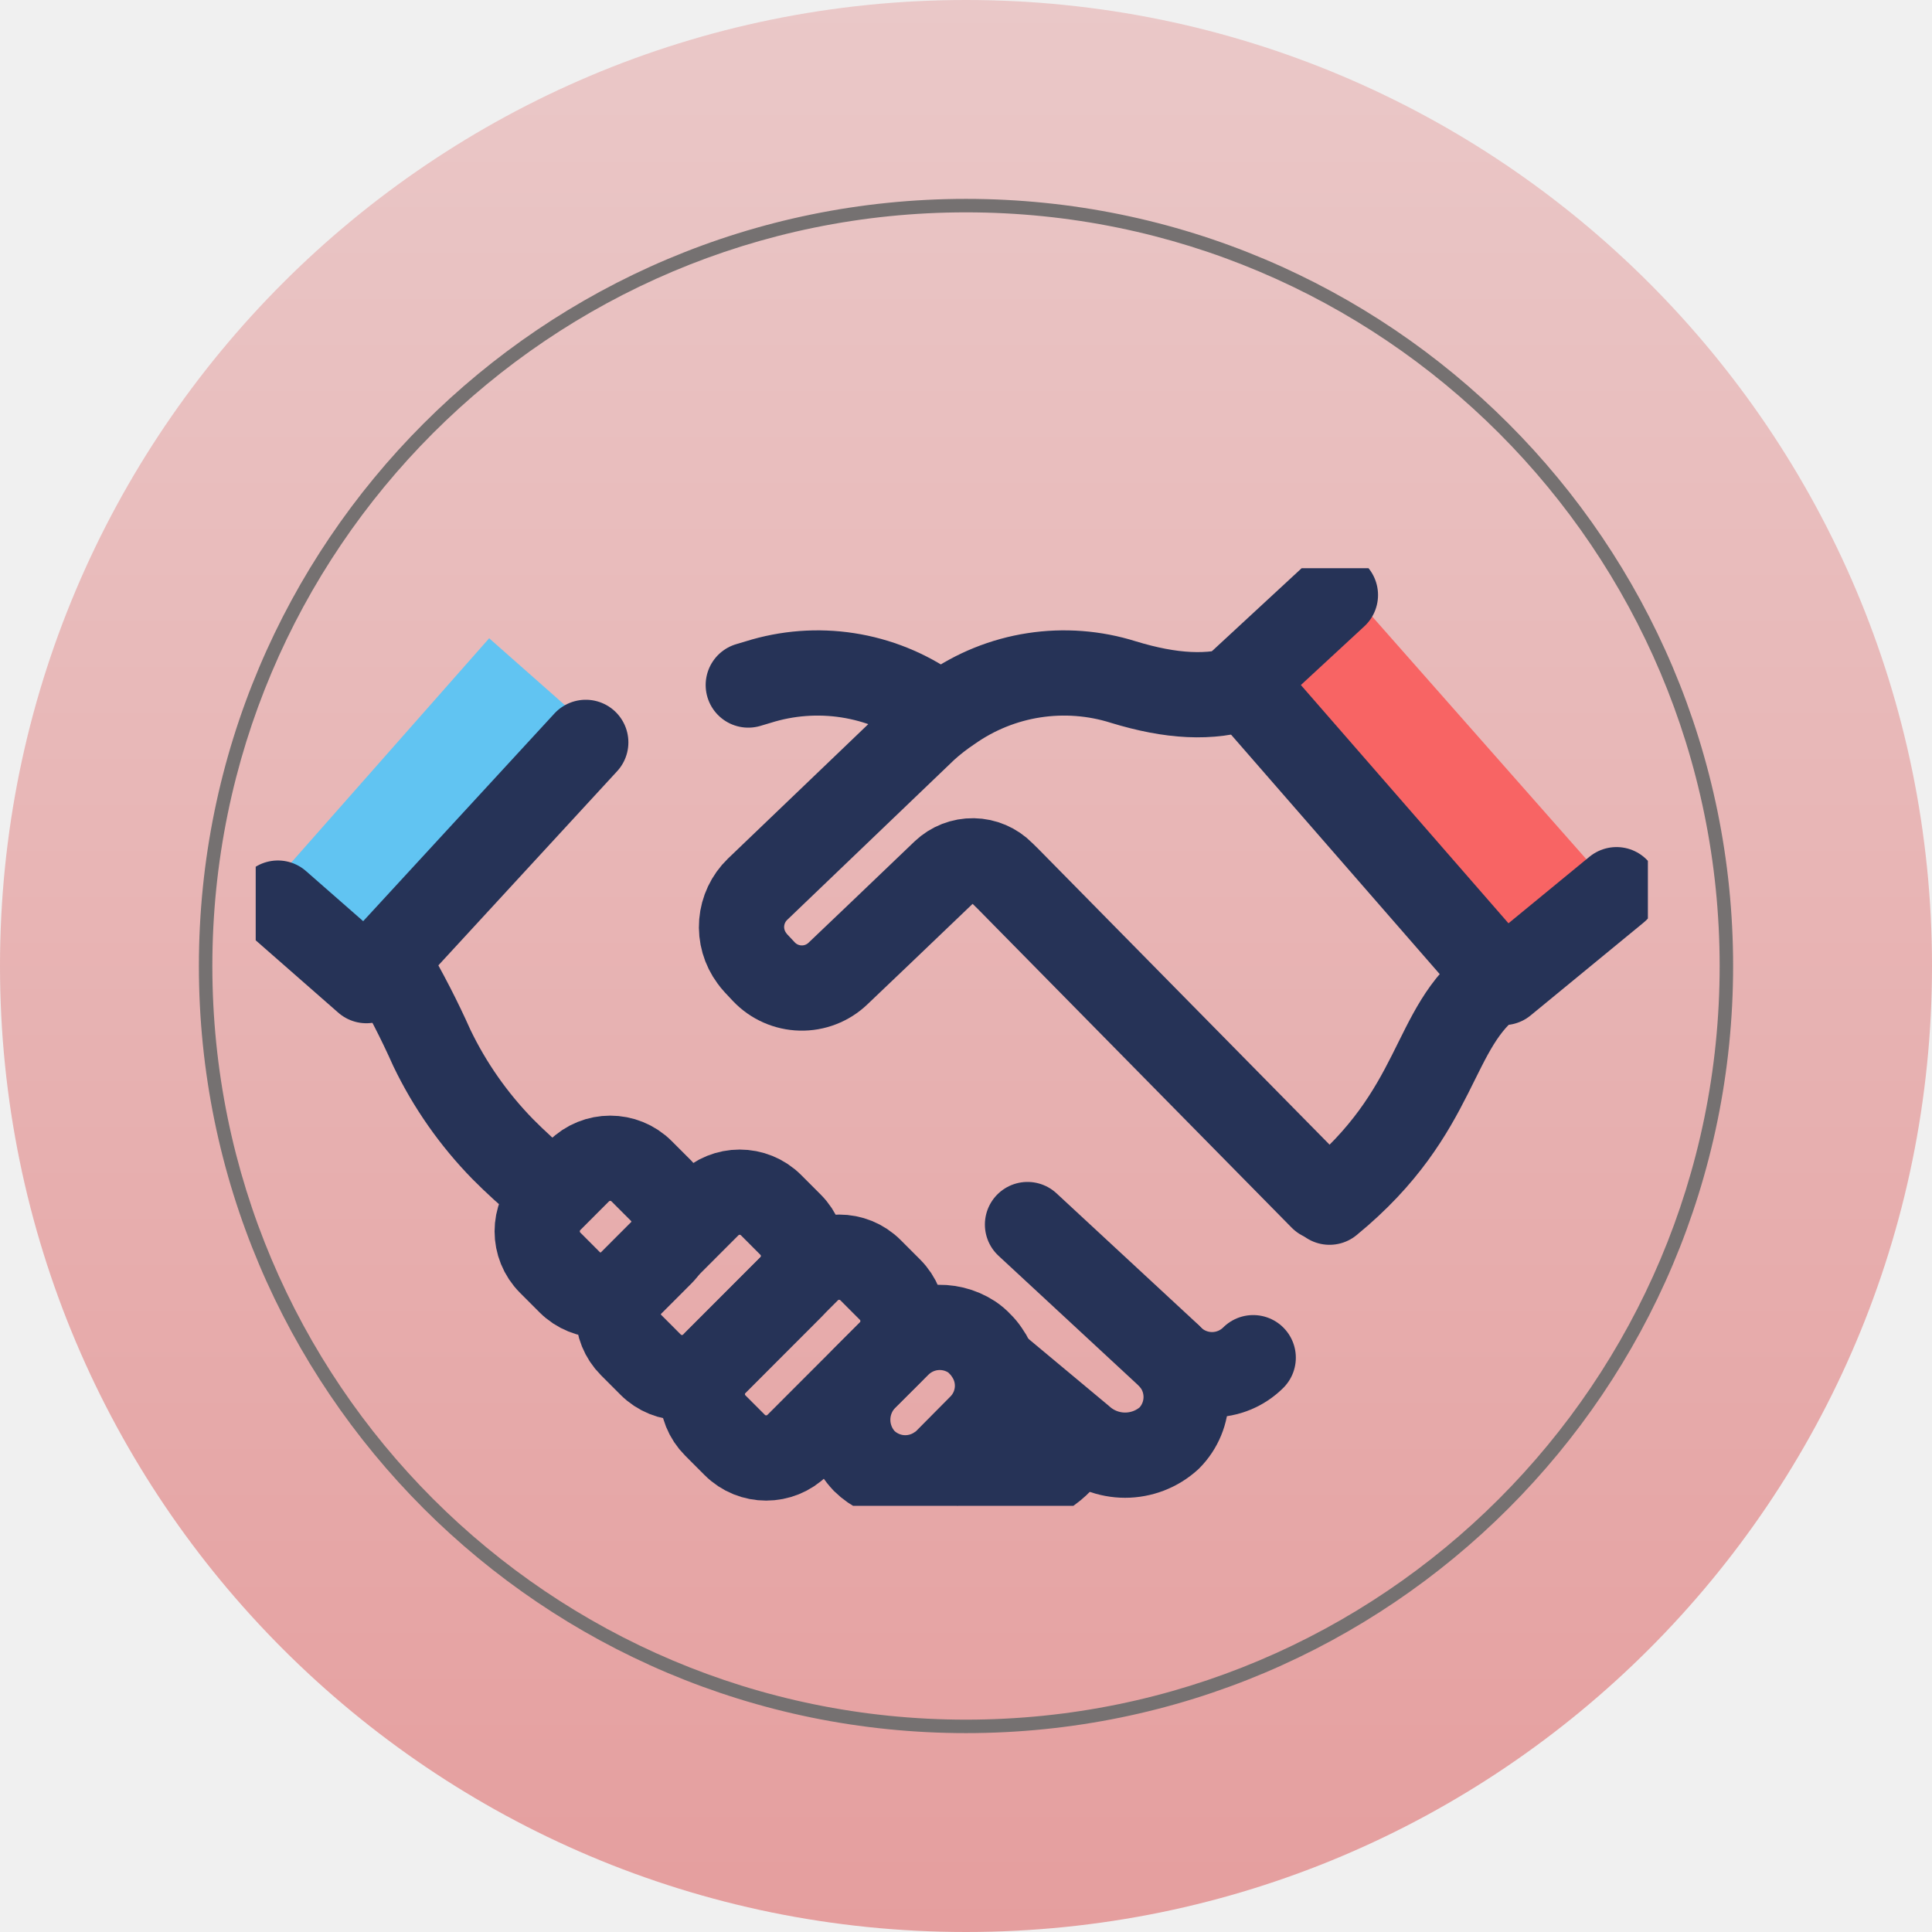
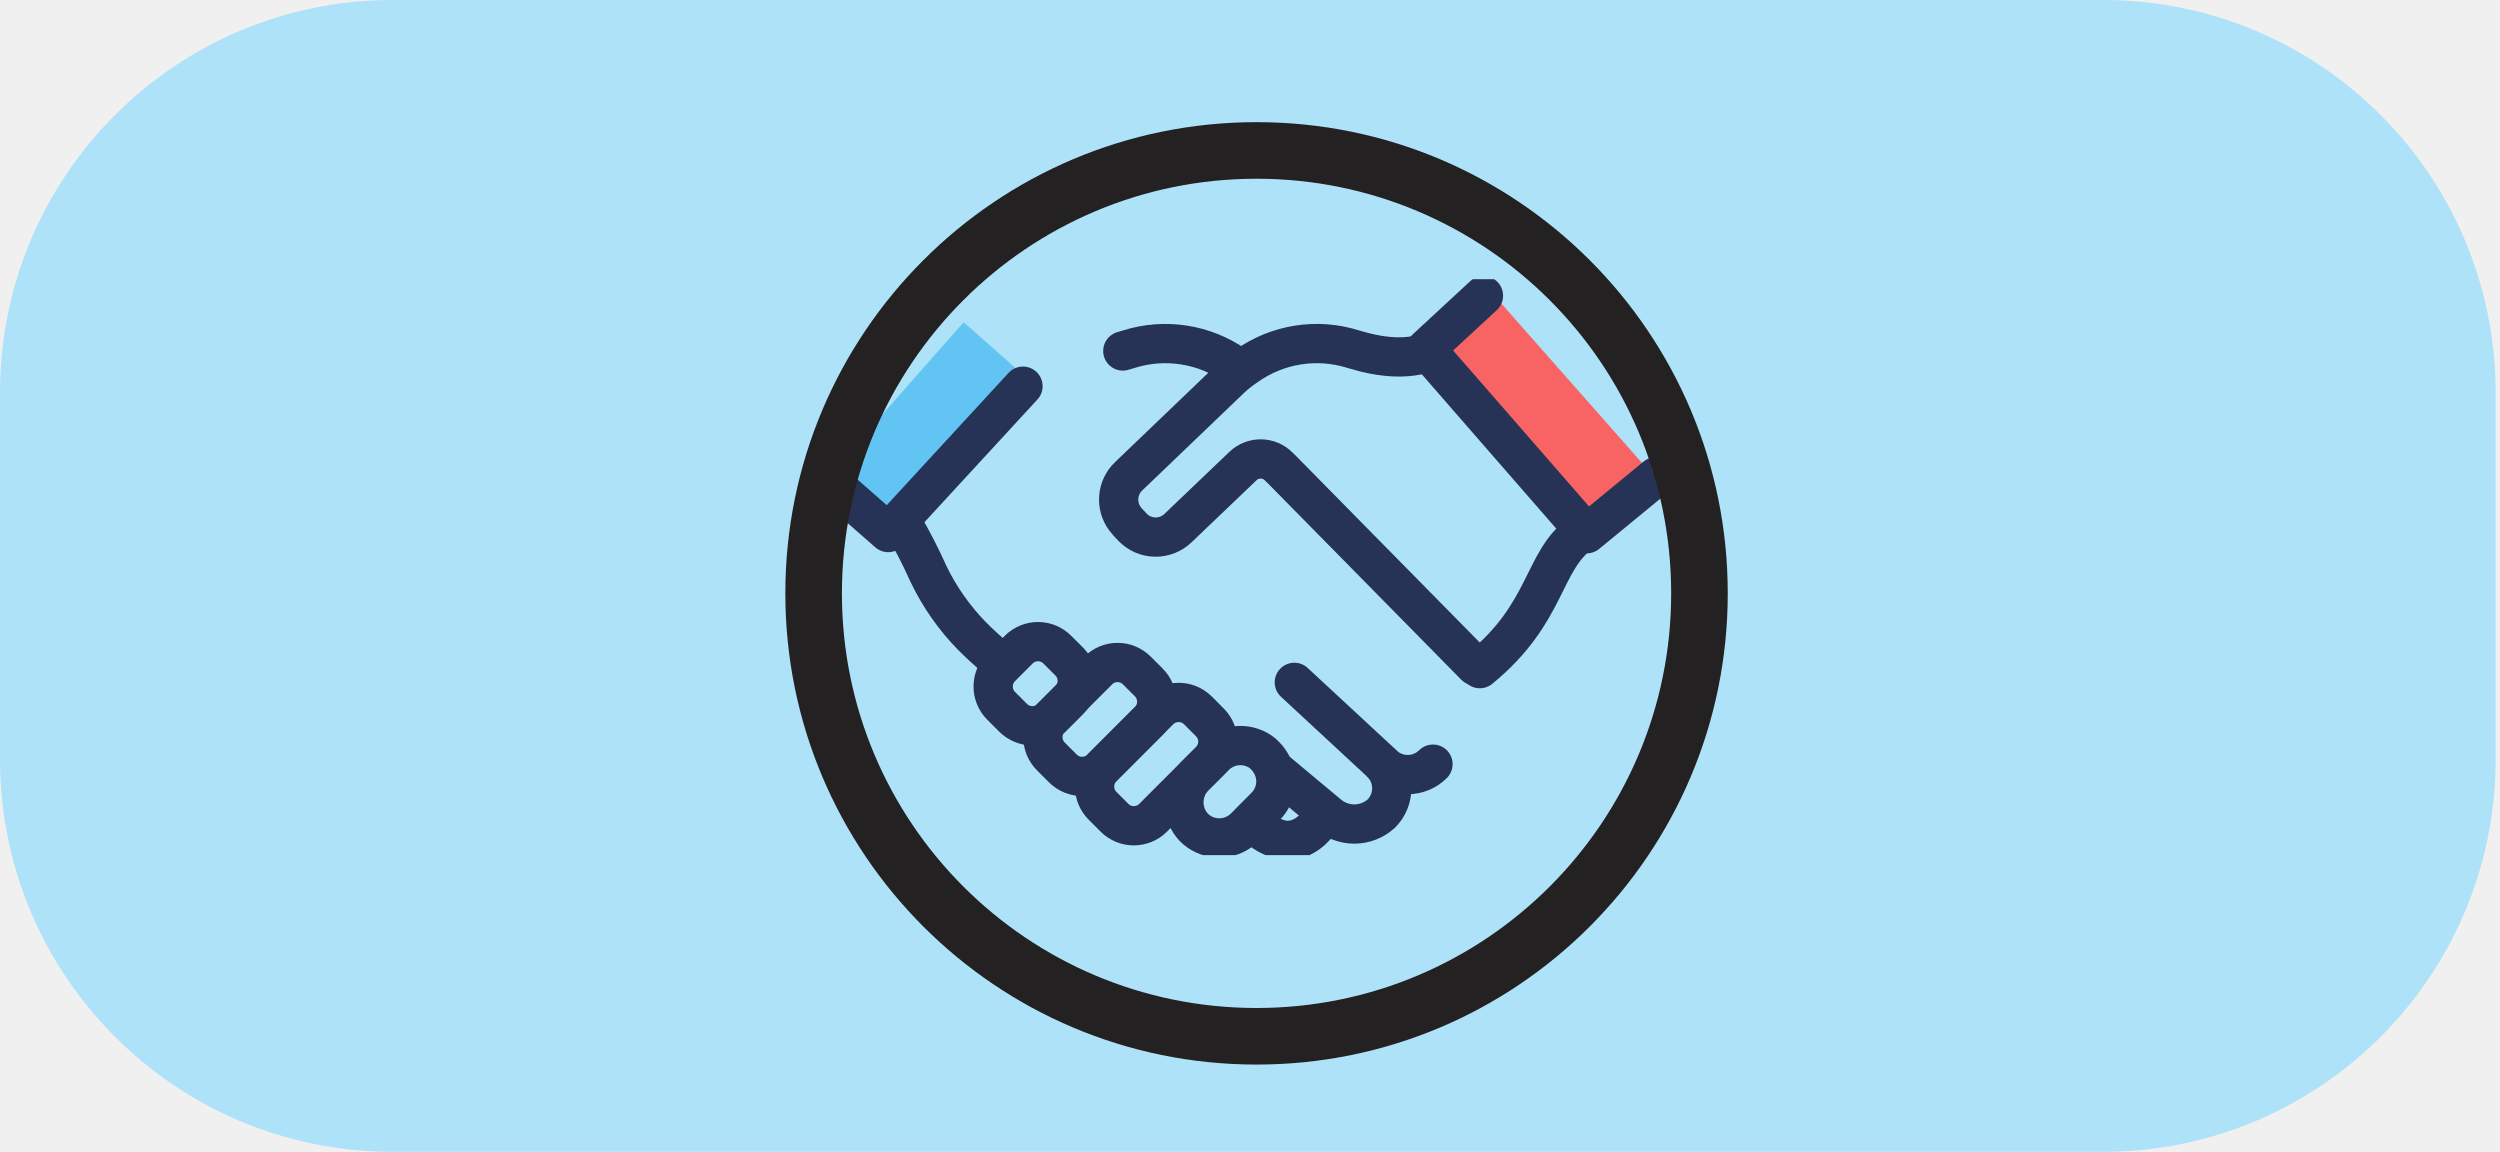
- <svg xmlns="http://www.w3.org/2000/svg" width="68" height="68" viewBox="0 0 68 68" fill="none">
-   <circle cx="34" cy="34" r="34" fill="url(#paint0_linear_216_3)" />
-   <g clip-path="url(#clip0_216_3)">
-     <path d="M47.684 21.005L44.336 23.963L53.372 34.205L56.721 31.247L47.684 21.005Z" fill="#F86464" />
-     <path d="M9.471 31.243L12.819 34.201L20.565 25.422L17.217 22.465L9.471 31.243Z" fill="#61C4F2" />
-     <path d="M34.314 50.407L34.375 50.346C34.353 50.365 34.333 50.386 34.314 50.407Z" fill="#FABF62" />
-     <path d="M52.618 34.515C50.338 36.151 50.733 39.088 46.795 42.313" stroke="#263357" stroke-width="3" stroke-linecap="round" stroke-linejoin="round" />
-     <path d="M24.928 42.419L22.216 45.133C21.606 45.744 21.606 46.735 22.216 47.346L22.899 48.03C23.51 48.641 24.501 48.641 25.112 48.03L27.823 45.316C28.434 44.705 28.434 43.714 27.823 43.103L27.14 42.419C26.53 41.808 25.539 41.808 24.928 42.419Z" stroke="#263357" stroke-width="3" stroke-linecap="round" stroke-linejoin="round" />
-     <path d="M20.372 41.225L19.366 42.232C18.755 42.843 18.755 43.834 19.366 44.445L20.049 45.129C20.66 45.74 21.651 45.74 22.261 45.129L23.267 44.122C23.878 43.511 23.878 42.52 23.267 41.908L22.584 41.225C21.974 40.614 20.983 40.614 20.372 41.225Z" stroke="#263357" stroke-width="3" stroke-linecap="round" stroke-linejoin="round" />
-     <path d="M34.516 50.209L33.315 51.421C33.227 51.51 33.129 51.589 33.023 51.656C32.629 51.925 32.153 52.049 31.678 52.006C31.203 51.963 30.757 51.756 30.417 51.421C30.045 51.03 29.838 50.511 29.838 49.971C29.838 49.431 30.045 48.912 30.417 48.521L31.623 47.319C31.958 46.987 32.396 46.779 32.865 46.731C33.334 46.683 33.806 46.797 34.201 47.055C34.308 47.127 34.406 47.211 34.493 47.305C34.581 47.391 34.66 47.486 34.728 47.588C35.008 47.98 35.141 48.458 35.102 48.937C35.063 49.417 34.856 49.868 34.516 50.209Z" stroke="#263357" stroke-width="3" stroke-linecap="round" stroke-linejoin="round" />
-     <path d="M28.429 44.707L25.177 47.961C24.567 48.572 24.567 49.563 25.177 50.174L25.86 50.858C26.471 51.469 27.462 51.469 28.073 50.858L31.324 47.604C31.935 46.993 31.935 46.002 31.324 45.391L30.641 44.707C30.03 44.096 29.04 44.096 28.429 44.707Z" stroke="#263357" stroke-width="3" stroke-linecap="round" stroke-linejoin="round" />
-     <path d="M56.896 31.314L52.92 34.581L43.699 23.998L47.002 20.943" stroke="#263357" stroke-width="3" stroke-linecap="round" stroke-linejoin="round" />
-     <path d="M19.11 41.733C18.616 41.329 18.145 40.899 17.696 40.446C16.675 39.402 15.831 38.198 15.199 36.882C14.758 35.894 14.262 34.931 13.715 33.997C13.691 33.942 13.659 33.891 13.621 33.846" stroke="#263357" stroke-width="3" stroke-linecap="round" stroke-linejoin="round" />
-     <path d="M32.773 24.95C31.899 24.336 30.895 23.932 29.839 23.768C28.784 23.605 27.705 23.687 26.686 24.007L26.337 24.111" stroke="#263357" stroke-width="3" stroke-linecap="round" stroke-linejoin="round" />
-     <path d="M44.109 47.786C43.724 48.169 43.203 48.384 42.66 48.384C42.117 48.384 41.596 48.169 41.212 47.786" stroke="#263357" stroke-width="3" stroke-linecap="round" stroke-linejoin="round" />
-     <path d="M36.165 43.1L41.15 47.72C41.533 48.105 41.748 48.626 41.748 49.17C41.748 49.713 41.533 50.234 41.15 50.619C40.726 51.004 40.173 51.217 39.6 51.217C39.027 51.217 38.475 51.004 38.05 50.619L35.223 48.262" stroke="#263357" stroke-width="3" stroke-linecap="round" stroke-linejoin="round" />
-     <path d="M9.781 31.786L12.895 34.515L20.617 26.129" stroke="#263357" stroke-width="3" stroke-linecap="round" stroke-linejoin="round" />
-     <path d="M46.531 42.157L35.482 30.937L35.275 30.734C35.006 30.461 34.64 30.304 34.257 30.298C33.873 30.292 33.503 30.437 33.225 30.701C31.869 32.003 29.649 34.119 29.494 34.265C29.319 34.433 29.113 34.564 28.887 34.651C28.661 34.739 28.42 34.781 28.178 34.775C27.936 34.769 27.698 34.716 27.477 34.618C27.255 34.52 27.055 34.379 26.888 34.204L26.61 33.907C26.558 33.851 26.509 33.791 26.464 33.728C26.197 33.368 26.069 32.924 26.105 32.477C26.142 32.03 26.34 31.611 26.662 31.3L32.566 25.643C32.845 25.39 33.143 25.159 33.456 24.95C34.33 24.336 35.333 23.931 36.388 23.768C37.442 23.605 38.521 23.686 39.539 24.007C41.207 24.516 42.597 24.606 43.845 24.186" stroke="#263357" stroke-width="3" stroke-linecap="round" stroke-linejoin="round" />
-     <path d="M33.81 51.114C34.175 51.564 34.667 51.893 35.223 52.057C36.637 52.529 37.579 51.114 37.579 51.114" stroke="#263357" stroke-width="3" stroke-linecap="round" stroke-linejoin="round" />
+ <svg xmlns="http://www.w3.org/2000/svg" width="191" height="88" viewBox="0 0 191 88" fill="none">
+   <rect width="190.667" height="88" rx="30" fill="#AEE2F8" />
+   <g clip-path="url(#clip0_234_56)">
+     <path d="M114.245 22.673L109.781 26.617L121.83 40.273L126.294 36.329L114.245 22.673Z" fill="#F86464" />
+     <path d="M63.295 36.324L67.759 40.268L78.087 28.563L73.623 24.619L63.295 36.324Z" fill="#61C4F2" />
+     <path d="M96.418 61.875L96.499 61.794C96.471 61.82 96.444 61.847 96.418 61.875Z" fill="#FABF62" />
+     <path d="M120.824 40.687C117.784 42.868 118.311 46.784 113.06 51.084" stroke="#263357" stroke-width="3" stroke-linecap="round" stroke-linejoin="round" />
+     <path d="M83.904 51.226L80.289 54.844C79.474 55.659 79.474 56.98 80.289 57.795L81.199 58.706C82.014 59.521 83.334 59.521 84.149 58.706L87.765 55.088C88.579 54.273 88.579 52.952 87.765 52.137L86.854 51.226C86.04 50.411 84.719 50.411 83.904 51.226Z" stroke="#263357" stroke-width="3" stroke-linecap="round" stroke-linejoin="round" />
+     <path d="M77.83 49.633L76.488 50.976C75.674 51.791 75.674 53.112 76.488 53.927L77.399 54.838C78.213 55.653 79.534 55.653 80.349 54.838L81.69 53.496C82.504 52.681 82.504 51.359 81.69 50.544L80.779 49.633C79.965 48.818 78.644 48.818 77.83 49.633Z" stroke="#263357" stroke-width="3" stroke-linecap="round" stroke-linejoin="round" />
+     <path d="M96.689 61.612L95.087 63.228C94.969 63.346 94.838 63.452 94.697 63.542C94.171 63.9 93.537 64.065 92.904 64.008C92.27 63.95 91.676 63.675 91.223 63.228C90.727 62.706 90.451 62.014 90.451 61.295C90.451 60.575 90.727 59.883 91.223 59.362L92.831 57.759C93.277 57.316 93.862 57.039 94.487 56.974C95.113 56.91 95.741 57.063 96.268 57.407C96.41 57.502 96.541 57.614 96.657 57.74C96.775 57.854 96.88 57.981 96.971 58.117C97.344 58.639 97.521 59.277 97.469 59.916C97.417 60.556 97.141 61.157 96.689 61.612Z" stroke="#263357" stroke-width="3" stroke-linecap="round" stroke-linejoin="round" />
+     <path d="M88.572 54.276L84.237 58.614C83.422 59.429 83.422 60.751 84.237 61.566L85.147 62.477C85.962 63.292 87.282 63.292 88.097 62.477L92.432 58.139C93.247 57.324 93.247 56.003 92.432 55.188L91.522 54.276C90.707 53.462 89.387 53.462 88.572 54.276Z" stroke="#263357" stroke-width="3" stroke-linecap="round" stroke-linejoin="round" />
+     <path d="M126.528 36.419L121.226 40.775L108.932 26.664L113.336 22.59" stroke="#263357" stroke-width="3" stroke-linecap="round" stroke-linejoin="round" />
+     <path d="M76.146 50.31C75.489 49.772 74.86 49.199 74.262 48.594C72.9 47.203 71.775 45.598 70.932 43.842C70.343 42.525 69.683 41.241 68.953 39.996C68.921 39.923 68.879 39.855 68.828 39.794" stroke="#263357" stroke-width="3" stroke-linecap="round" stroke-linejoin="round" />
+     <path d="M94.364 27.933C93.198 27.115 91.86 26.576 90.452 26.358C89.045 26.14 87.606 26.249 86.248 26.676L85.783 26.814" stroke="#263357" stroke-width="3" stroke-linecap="round" stroke-linejoin="round" />
+     <path d="M109.479 58.381C108.966 58.892 108.271 59.179 107.547 59.179C106.823 59.179 106.129 58.892 105.615 58.381" stroke="#263357" stroke-width="3" stroke-linecap="round" stroke-linejoin="round" />
+     <path d="M98.887 52.133L105.534 58.293C106.044 58.807 106.331 59.502 106.331 60.226C106.331 60.95 106.044 61.645 105.534 62.159C104.967 62.672 104.231 62.956 103.467 62.956C102.703 62.956 101.966 62.672 101.4 62.159L97.631 59.016" stroke="#263357" stroke-width="3" stroke-linecap="round" stroke-linejoin="round" />
+     <path d="M63.708 37.048L67.86 40.687L78.156 29.505" stroke="#263357" stroke-width="3" stroke-linecap="round" stroke-linejoin="round" />
+     <path d="M112.708 50.876L97.976 35.916L97.7 35.646C97.341 35.281 96.854 35.072 96.343 35.064C95.831 35.056 95.337 35.249 94.967 35.602C93.158 37.337 90.199 40.159 89.992 40.354C89.758 40.577 89.483 40.752 89.182 40.868C88.882 40.985 88.561 41.041 88.238 41.033C87.915 41.026 87.597 40.955 87.302 40.824C87.007 40.693 86.74 40.506 86.518 40.272L86.147 39.876C86.077 39.801 86.012 39.721 85.953 39.637C85.595 39.158 85.425 38.565 85.474 37.969C85.522 37.373 85.786 36.815 86.216 36.4L94.088 28.857C94.46 28.52 94.857 28.211 95.275 27.933C96.44 27.115 97.777 26.575 99.183 26.357C100.59 26.139 102.028 26.248 103.385 26.676C105.609 27.355 107.462 27.474 109.127 26.915" stroke="#263357" stroke-width="3" stroke-linecap="round" stroke-linejoin="round" />
+     <path d="M95.746 62.819C96.233 63.419 96.89 63.857 97.631 64.076C99.515 64.705 100.772 62.819 100.772 62.819" stroke="#263357" stroke-width="3" stroke-linecap="round" stroke-linejoin="round" />
  </g>
-   <path d="M61 34C61 48.912 48.912 61 34 61C19.088 61 7 48.912 7 34C7 19.088 19.088 7 34 7C48.912 7 61 19.088 61 34ZM7.474 34C7.474 48.65 19.35 60.526 34 60.526C48.65 60.526 60.526 48.65 60.526 34C60.526 19.35 48.65 7.474 34 7.474C19.35 7.474 7.474 19.35 7.474 34Z" fill="#757171" />
+   <path d="M132 45.333C132 65.216 115.882 81.333 96 81.333C76.118 81.333 60 65.216 60 45.333C60 25.451 76.118 9.333 96 9.333C115.882 9.333 132 25.451 132 45.333ZM64.322 45.333C64.322 62.829 78.505 77.011 96 77.011C113.495 77.011 127.678 62.829 127.678 45.333C127.678 27.838 113.495 13.655 96 13.655C78.505 13.655 64.322 27.838 64.322 45.333Z" fill="#232121" />
  <defs>
-     <linearGradient id="paint0_linear_216_3" x1="34" y1="0" x2="34" y2="68" gradientUnits="userSpaceOnUse">
-       <stop stop-color="#EAC8C8" />
-       <stop offset="1" stop-color="#E59E9E" />
-     </linearGradient>
-     <clipPath id="clip0_216_3">
-       <rect width="49" height="33" fill="white" transform="translate(9 20)" />
+     <clipPath id="clip0_234_56">
+       <rect width="65.333" height="44" fill="white" transform="translate(62.6667 21.3333)" />
    </clipPath>
  </defs>
</svg>
